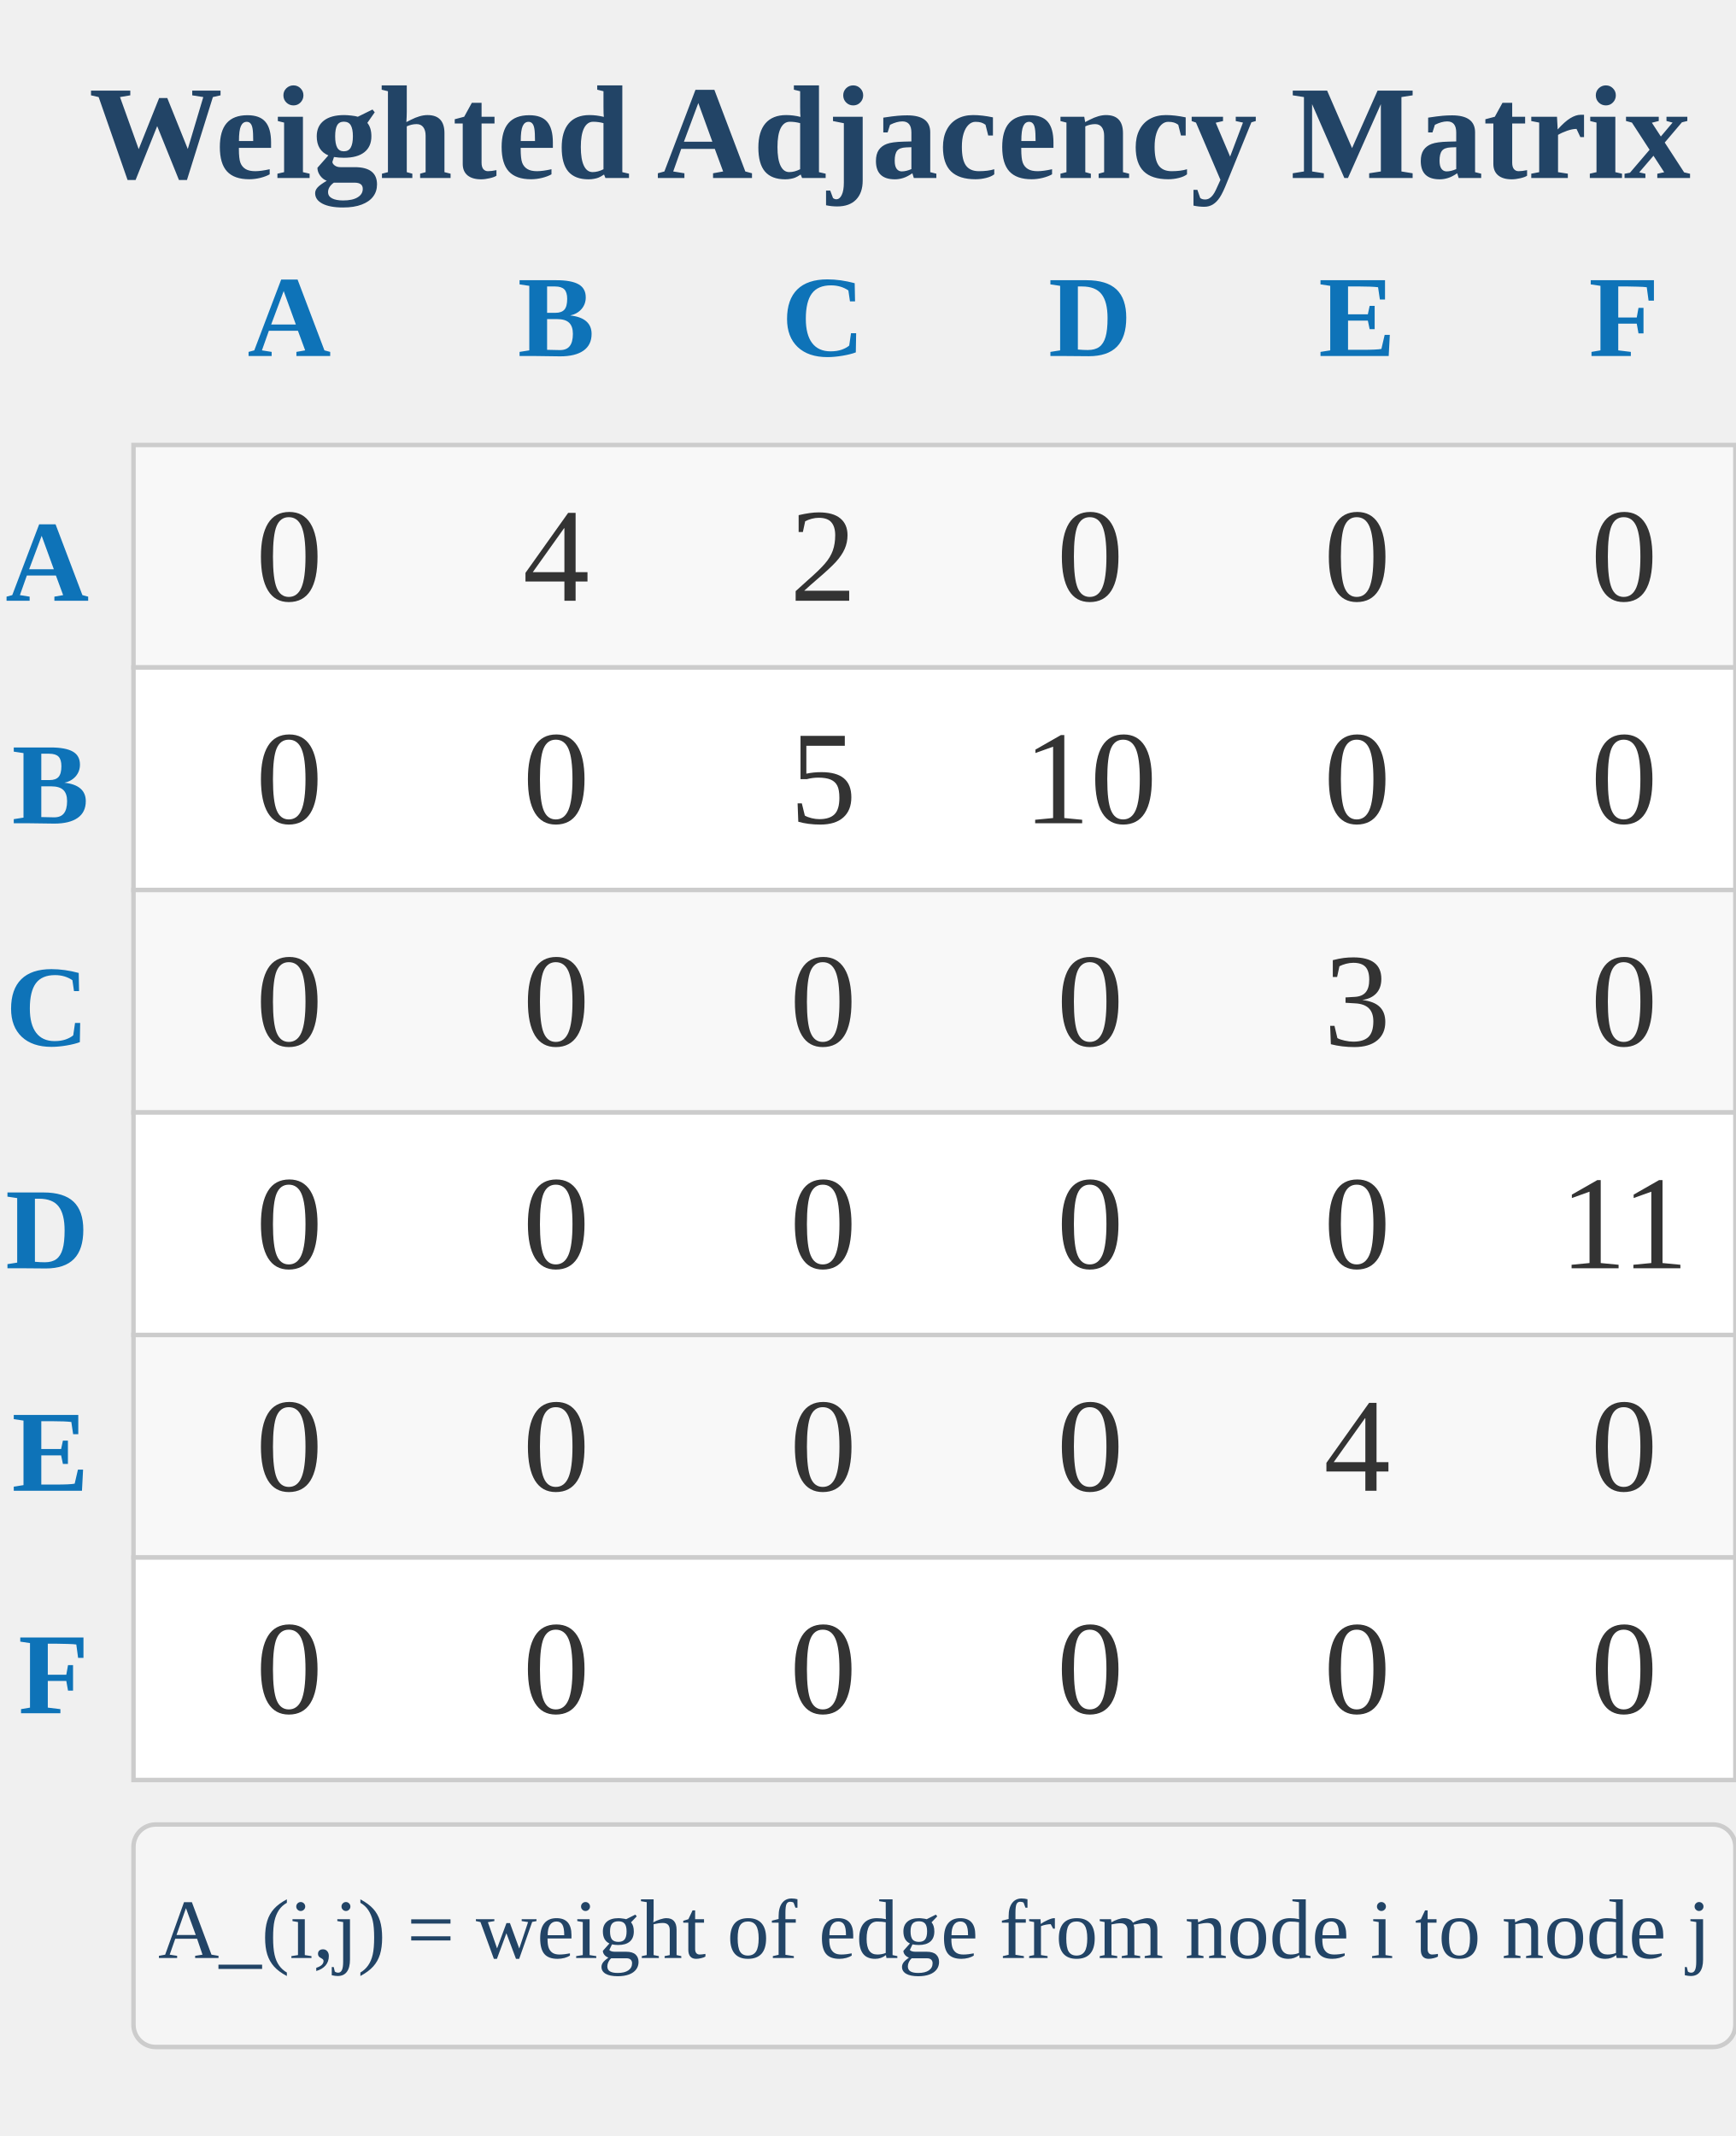
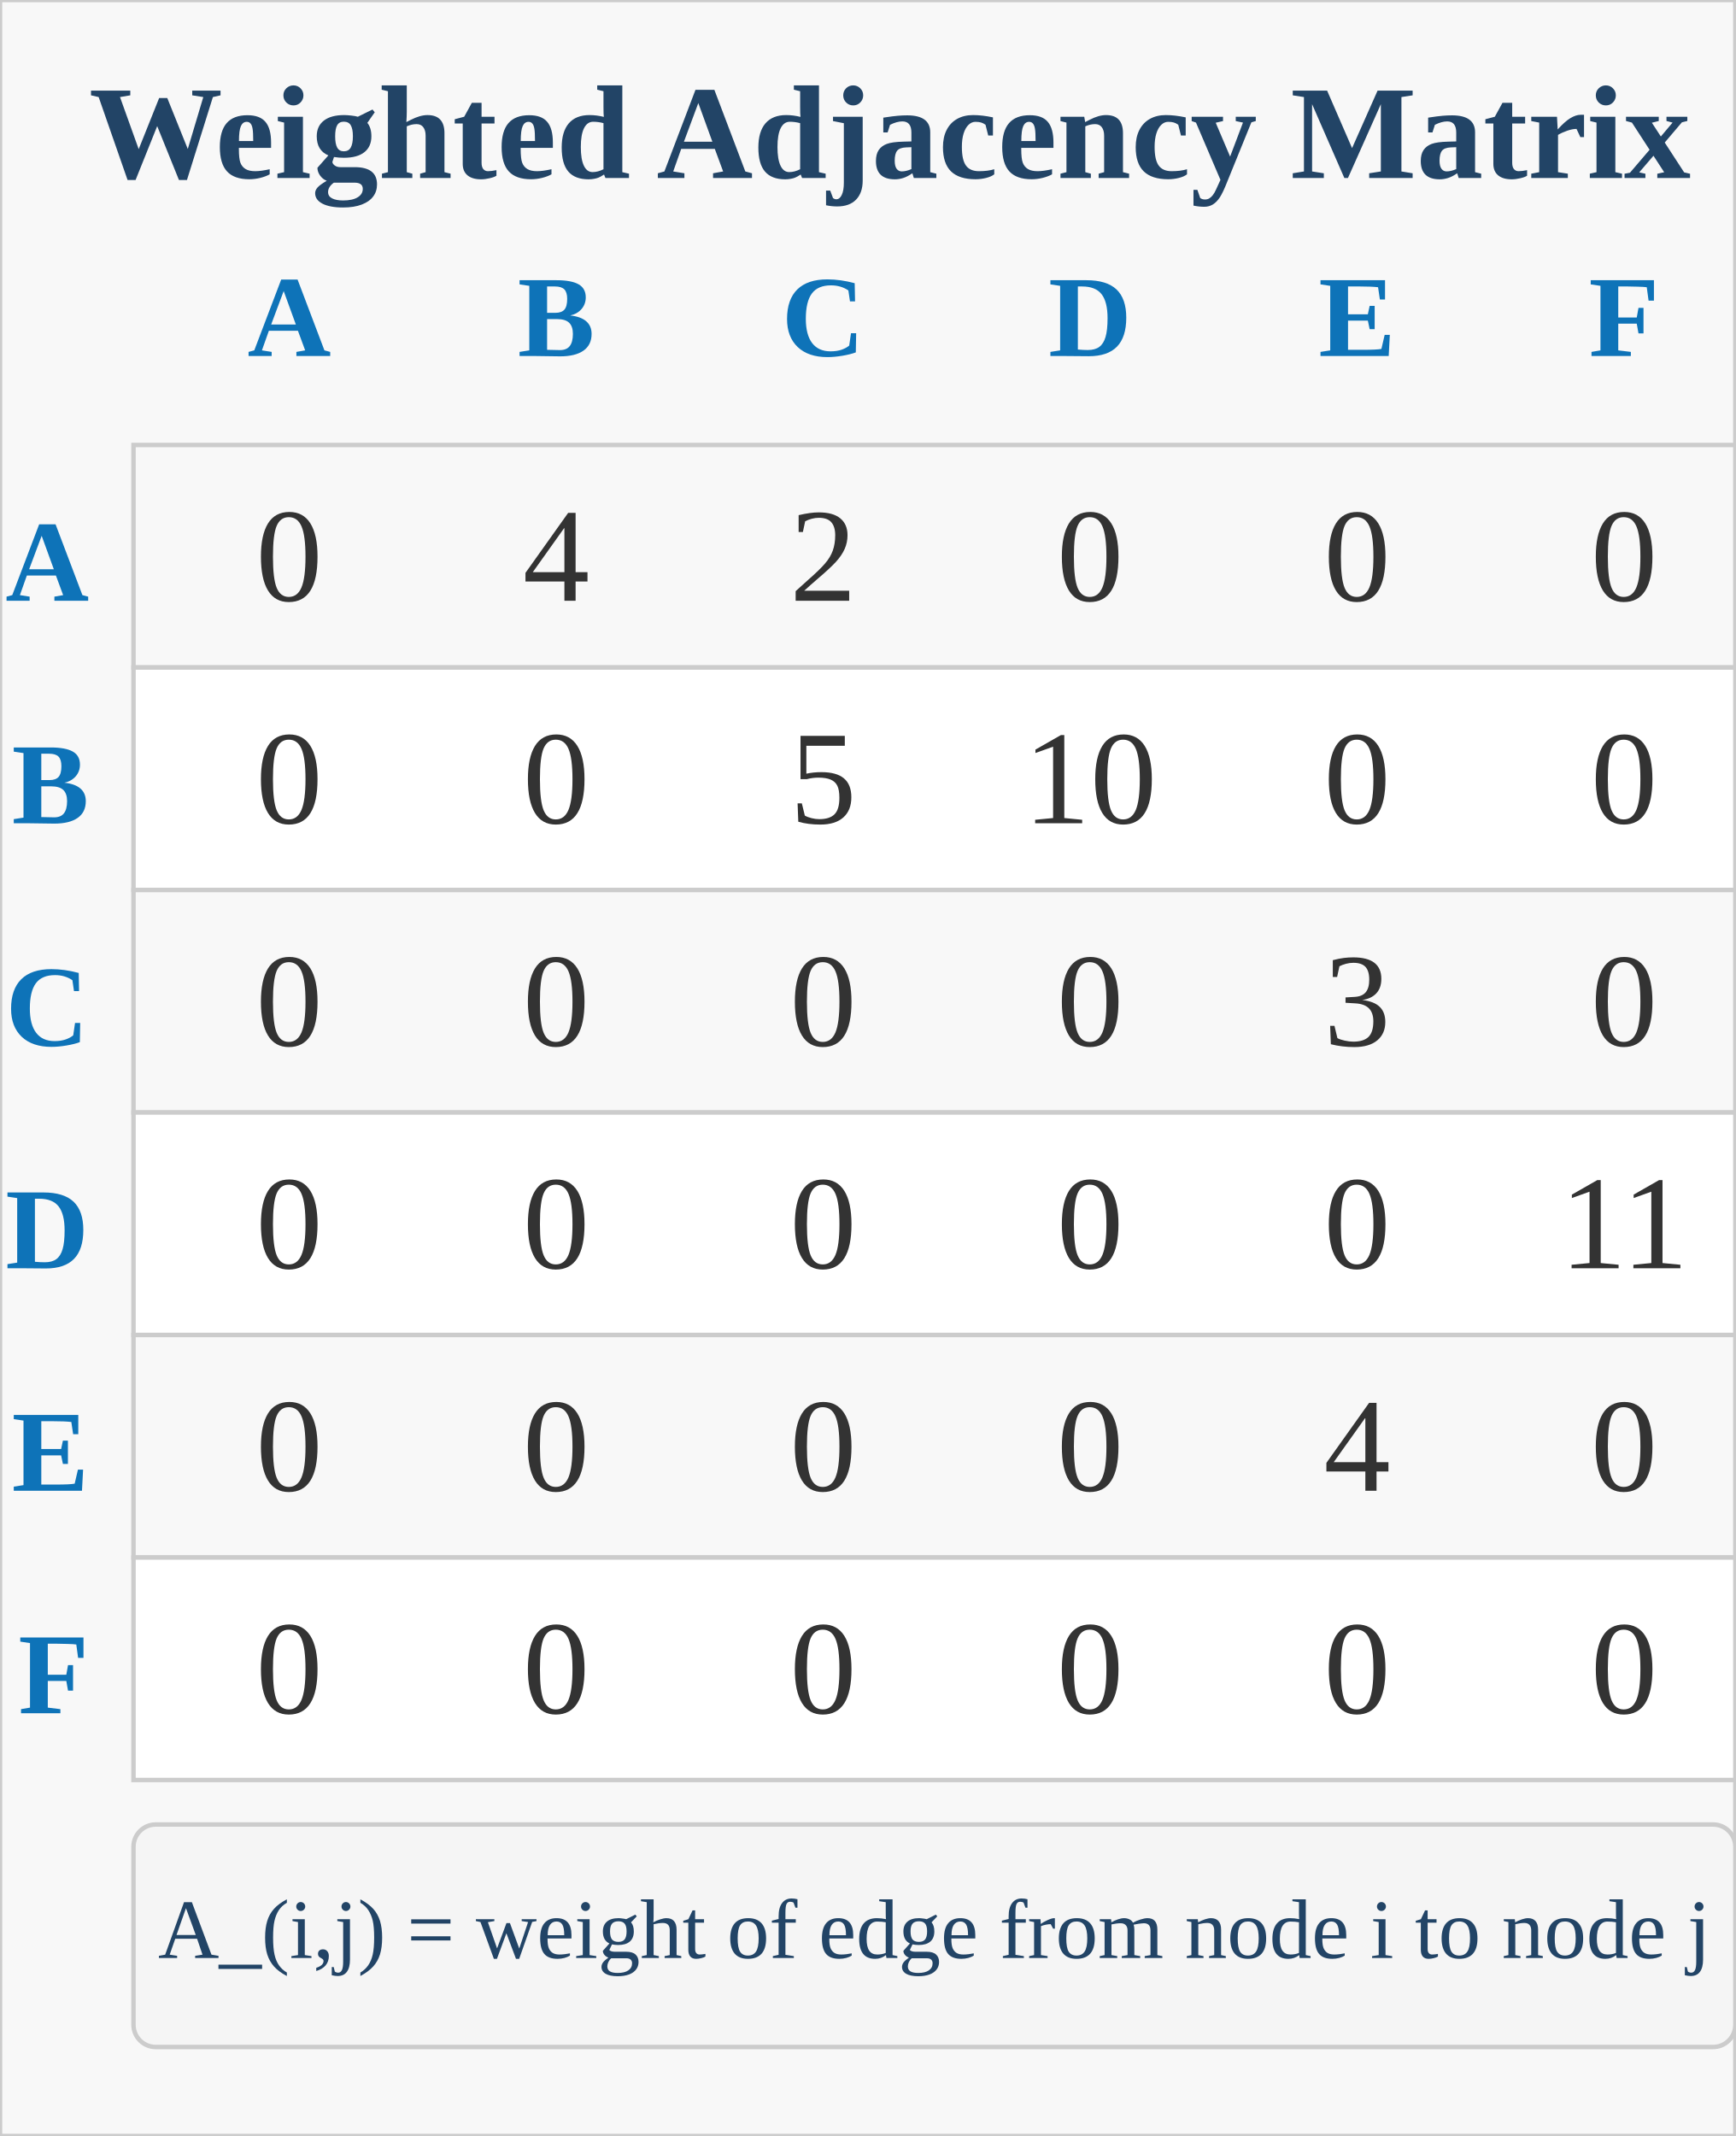
<svg xmlns="http://www.w3.org/2000/svg" width="390" height="480">
+   <rect x="0" y="0" width="390" height="480" fill="#F8F8F8" stroke="#CCCCCC" stroke-width="1" />
  <text x="200" y="40" text-anchor="middle" fill="#224466" font-size="30" font-weight="bold">
        Weighted Adjacency Matrix
    </text>
  <rect x="30" y="100" width="360" height="50" fill="#F8F8F8" stroke="#CCCCCC" stroke-width="1" />
  <text x="65" y="135" text-anchor="middle" fill="#333333" font-size="30">0</text>
  <text x="125" y="135" text-anchor="middle" fill="#333333" font-size="30">4</text>
  <text x="185" y="135" text-anchor="middle" fill="#333333" font-size="30">2</text>
  <text x="245" y="135" text-anchor="middle" fill="#333333" font-size="30">0</text>
  <text x="305" y="135" text-anchor="middle" fill="#333333" font-size="30">0</text>
  <text x="365" y="135" text-anchor="middle" fill="#333333" font-size="30">0</text>
  <rect x="30" y="150" width="360" height="50" fill="white" stroke="#CCCCCC" stroke-width="1" />
  <text x="65" y="185" text-anchor="middle" fill="#333333" font-size="30">0</text>
  <text x="125" y="185" text-anchor="middle" fill="#333333" font-size="30">0</text>
  <text x="185" y="185" text-anchor="middle" fill="#333333" font-size="30">5</text>
  <text x="245" y="185" text-anchor="middle" fill="#333333" font-size="30">10</text>
  <text x="305" y="185" text-anchor="middle" fill="#333333" font-size="30">0</text>
  <text x="365" y="185" text-anchor="middle" fill="#333333" font-size="30">0</text>
  <rect x="30" y="200" width="360" height="50" fill="#F8F8F8" stroke="#CCCCCC" stroke-width="1" />
  <text x="65" y="235" text-anchor="middle" fill="#333333" font-size="30">0</text>
  <text x="125" y="235" text-anchor="middle" fill="#333333" font-size="30">0</text>
  <text x="185" y="235" text-anchor="middle" fill="#333333" font-size="30">0</text>
  <text x="245" y="235" text-anchor="middle" fill="#333333" font-size="30">0</text>
  <text x="305" y="235" text-anchor="middle" fill="#333333" font-size="30">3</text>
  <text x="365" y="235" text-anchor="middle" fill="#333333" font-size="30">0</text>
  <rect x="30" y="250" width="360" height="50" fill="white" stroke="#CCCCCC" stroke-width="1" />
  <text x="65" y="285" text-anchor="middle" fill="#333333" font-size="30">0</text>
  <text x="125" y="285" text-anchor="middle" fill="#333333" font-size="30">0</text>
  <text x="185" y="285" text-anchor="middle" fill="#333333" font-size="30">0</text>
  <text x="245" y="285" text-anchor="middle" fill="#333333" font-size="30">0</text>
  <text x="305" y="285" text-anchor="middle" fill="#333333" font-size="30">0</text>
  <text x="365" y="285" text-anchor="middle" fill="#333333" font-size="30">11</text>
  <rect x="30" y="300" width="360" height="50" fill="#F8F8F8" stroke="#CCCCCC" stroke-width="1" />
  <text x="65" y="335" text-anchor="middle" fill="#333333" font-size="30">0</text>
  <text x="125" y="335" text-anchor="middle" fill="#333333" font-size="30">0</text>
  <text x="185" y="335" text-anchor="middle" fill="#333333" font-size="30">0</text>
  <text x="245" y="335" text-anchor="middle" fill="#333333" font-size="30">0</text>
  <text x="305" y="335" text-anchor="middle" fill="#333333" font-size="30">4</text>
  <text x="365" y="335" text-anchor="middle" fill="#333333" font-size="30">0</text>
  <rect x="30" y="350" width="360" height="50" fill="white" stroke="#CCCCCC" stroke-width="1" />
  <text x="65" y="385" text-anchor="middle" fill="#333333" font-size="30">0</text>
  <text x="125" y="385" text-anchor="middle" fill="#333333" font-size="30">0</text>
  <text x="185" y="385" text-anchor="middle" fill="#333333" font-size="30">0</text>
  <text x="245" y="385" text-anchor="middle" fill="#333333" font-size="30">0</text>
  <text x="305" y="385" text-anchor="middle" fill="#333333" font-size="30">0</text>
  <text x="365" y="385" text-anchor="middle" fill="#333333" font-size="30">0</text>
  <text x="20" y="135" text-anchor="end" fill="#0E73B8" font-size="26" font-weight="bold">A</text>
  <text x="20" y="185" text-anchor="end" fill="#0E73B8" font-size="26" font-weight="bold">B</text>
  <text x="20" y="235" text-anchor="end" fill="#0E73B8" font-size="26" font-weight="bold">C</text>
  <text x="20" y="285" text-anchor="end" fill="#0E73B8" font-size="26" font-weight="bold">D</text>
  <text x="20" y="335" text-anchor="end" fill="#0E73B8" font-size="26" font-weight="bold">E</text>
  <text x="20" y="385" text-anchor="end" fill="#0E73B8" font-size="26" font-weight="bold">F</text>
  <text x="65" y="80" text-anchor="middle" fill="#0E73B8" font-size="26" font-weight="bold">A</text>
  <text x="125" y="80" text-anchor="middle" fill="#0E73B8" font-size="26" font-weight="bold">B</text>
  <text x="185" y="80" text-anchor="middle" fill="#0E73B8" font-size="26" font-weight="bold">C</text>
  <text x="245" y="80" text-anchor="middle" fill="#0E73B8" font-size="26" font-weight="bold">D</text>
  <text x="305" y="80" text-anchor="middle" fill="#0E73B8" font-size="26" font-weight="bold">E</text>
  <text x="365" y="80" text-anchor="middle" fill="#0E73B8" font-size="26" font-weight="bold">F</text>
  <rect x="30" y="410" width="360" height="50" rx="5" ry="5" fill="#F5F5F5" stroke="#CCCCCC" stroke-width="1" />
  <text x="210" y="440" text-anchor="middle" fill="#224466" font-size="19">
        A_(i,j) = weight of edge from node i to node j
    </text>
</svg>
